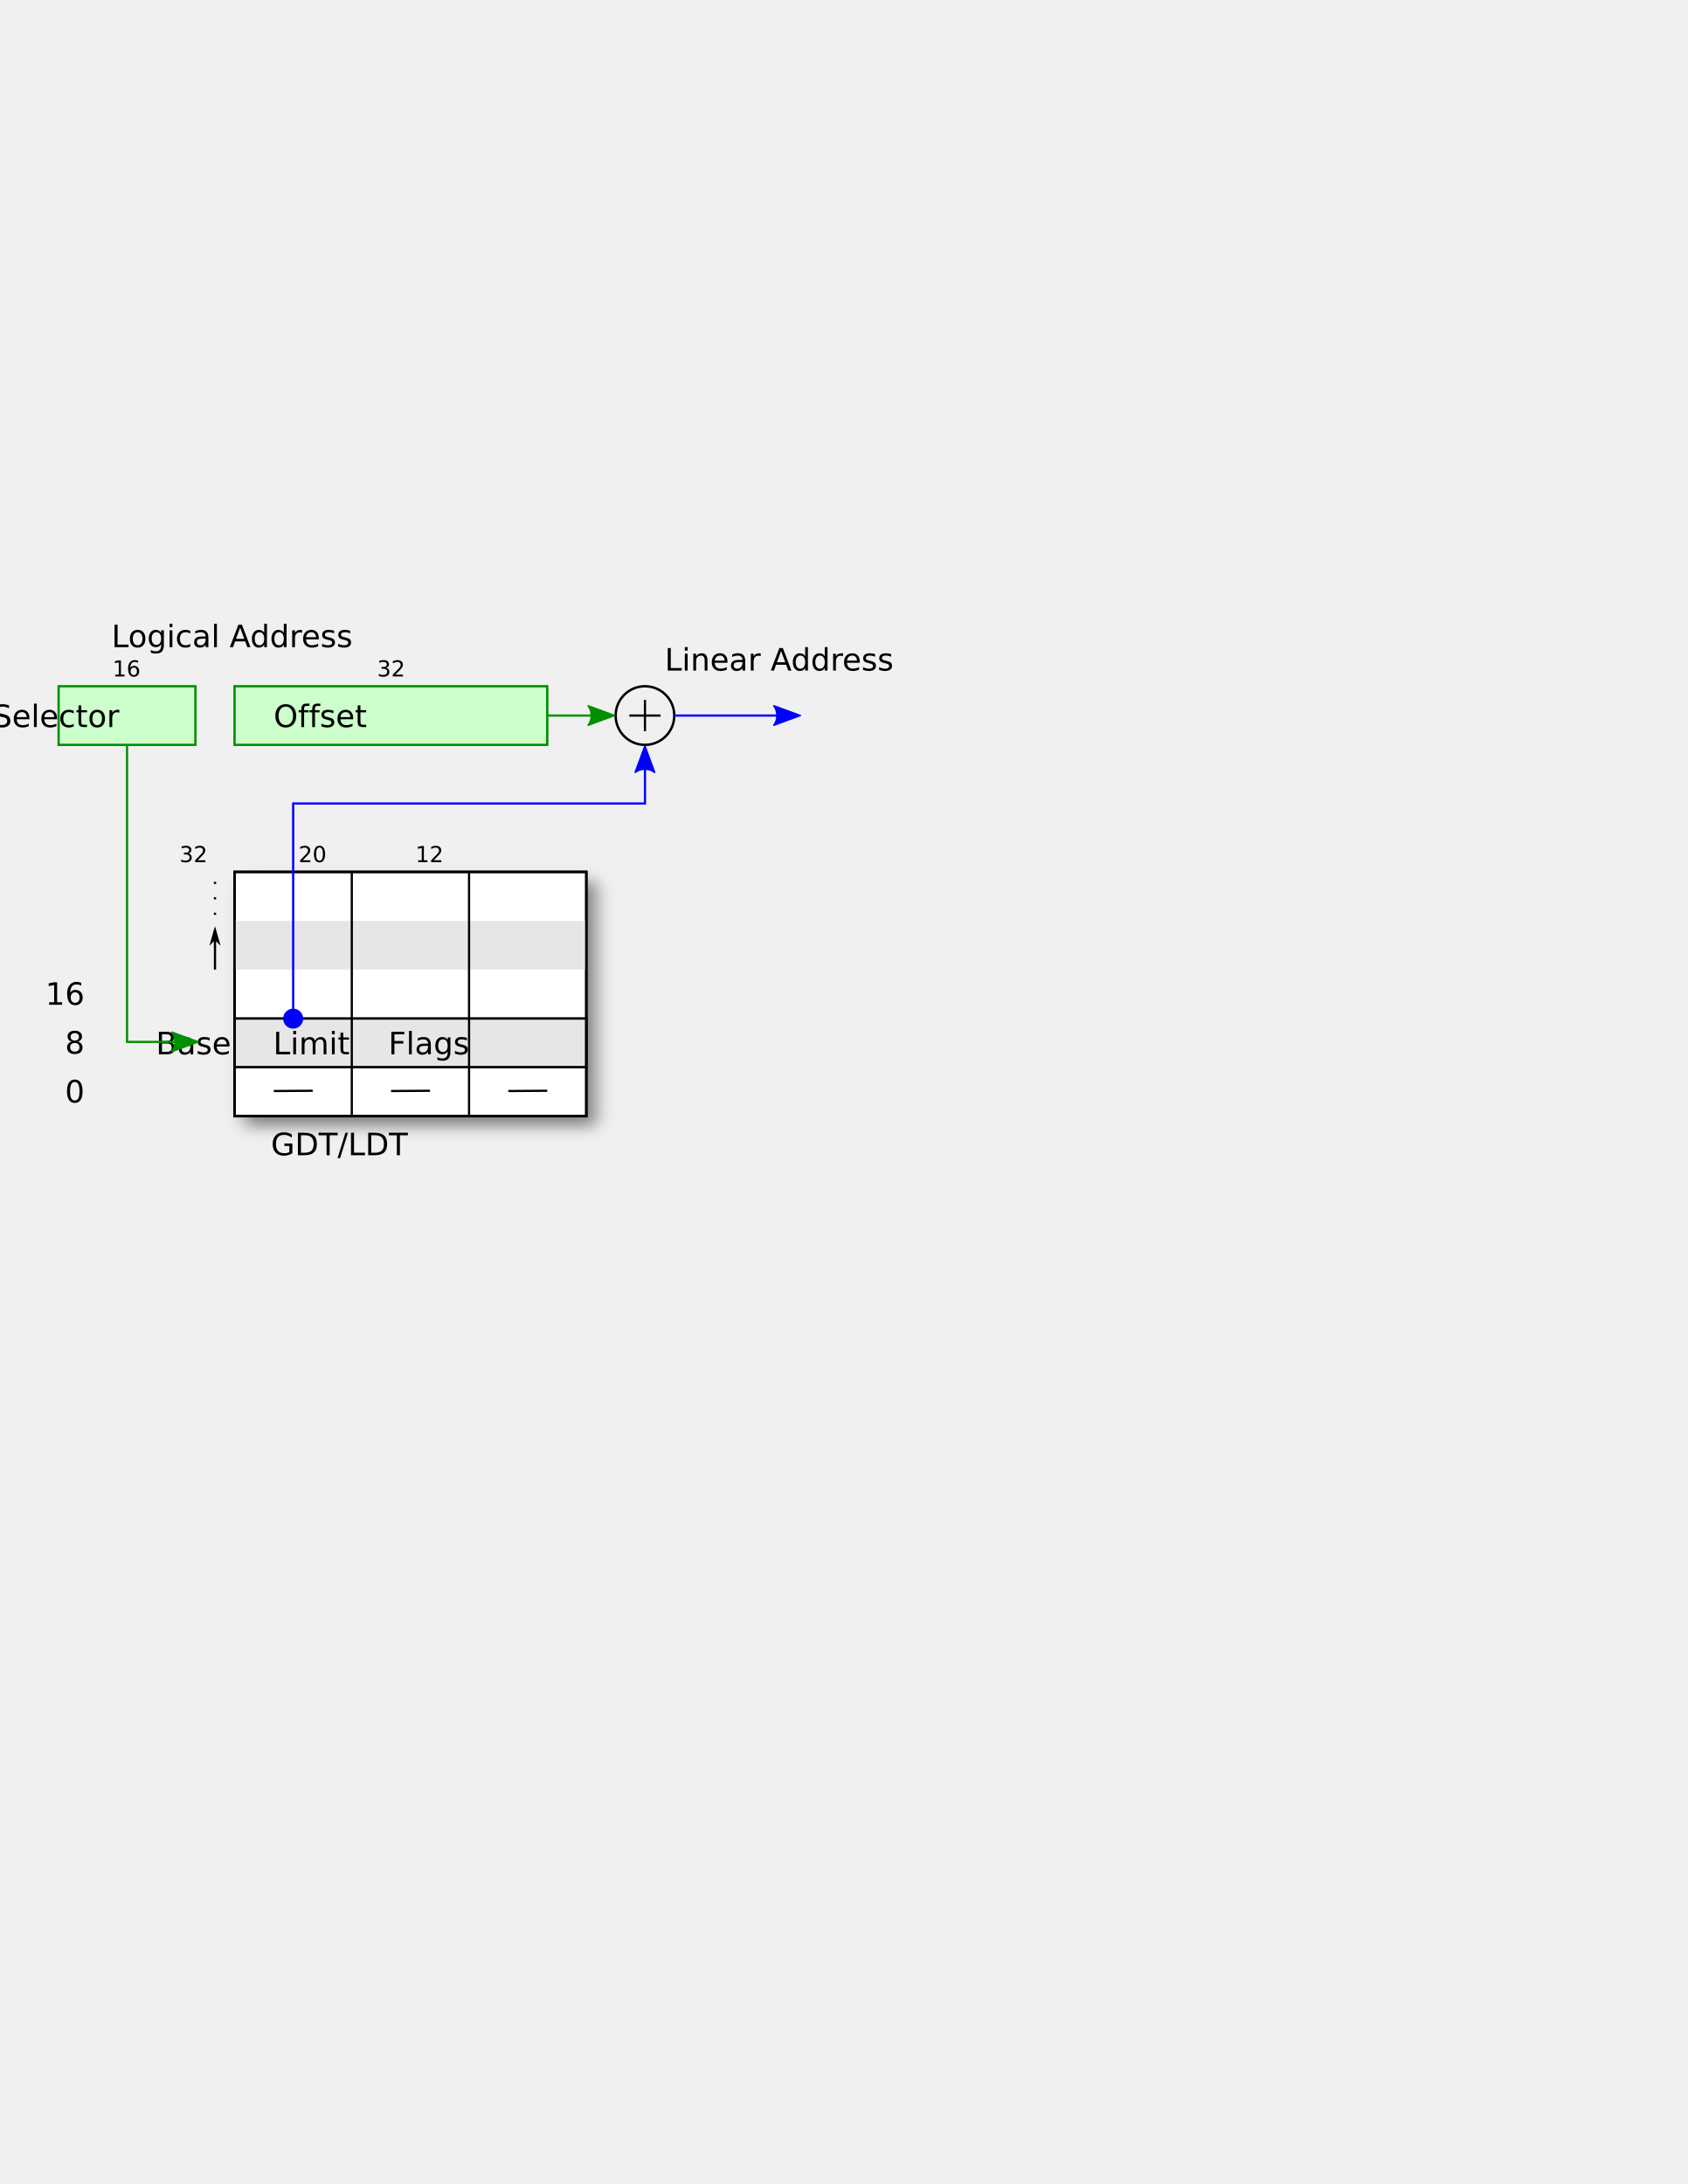
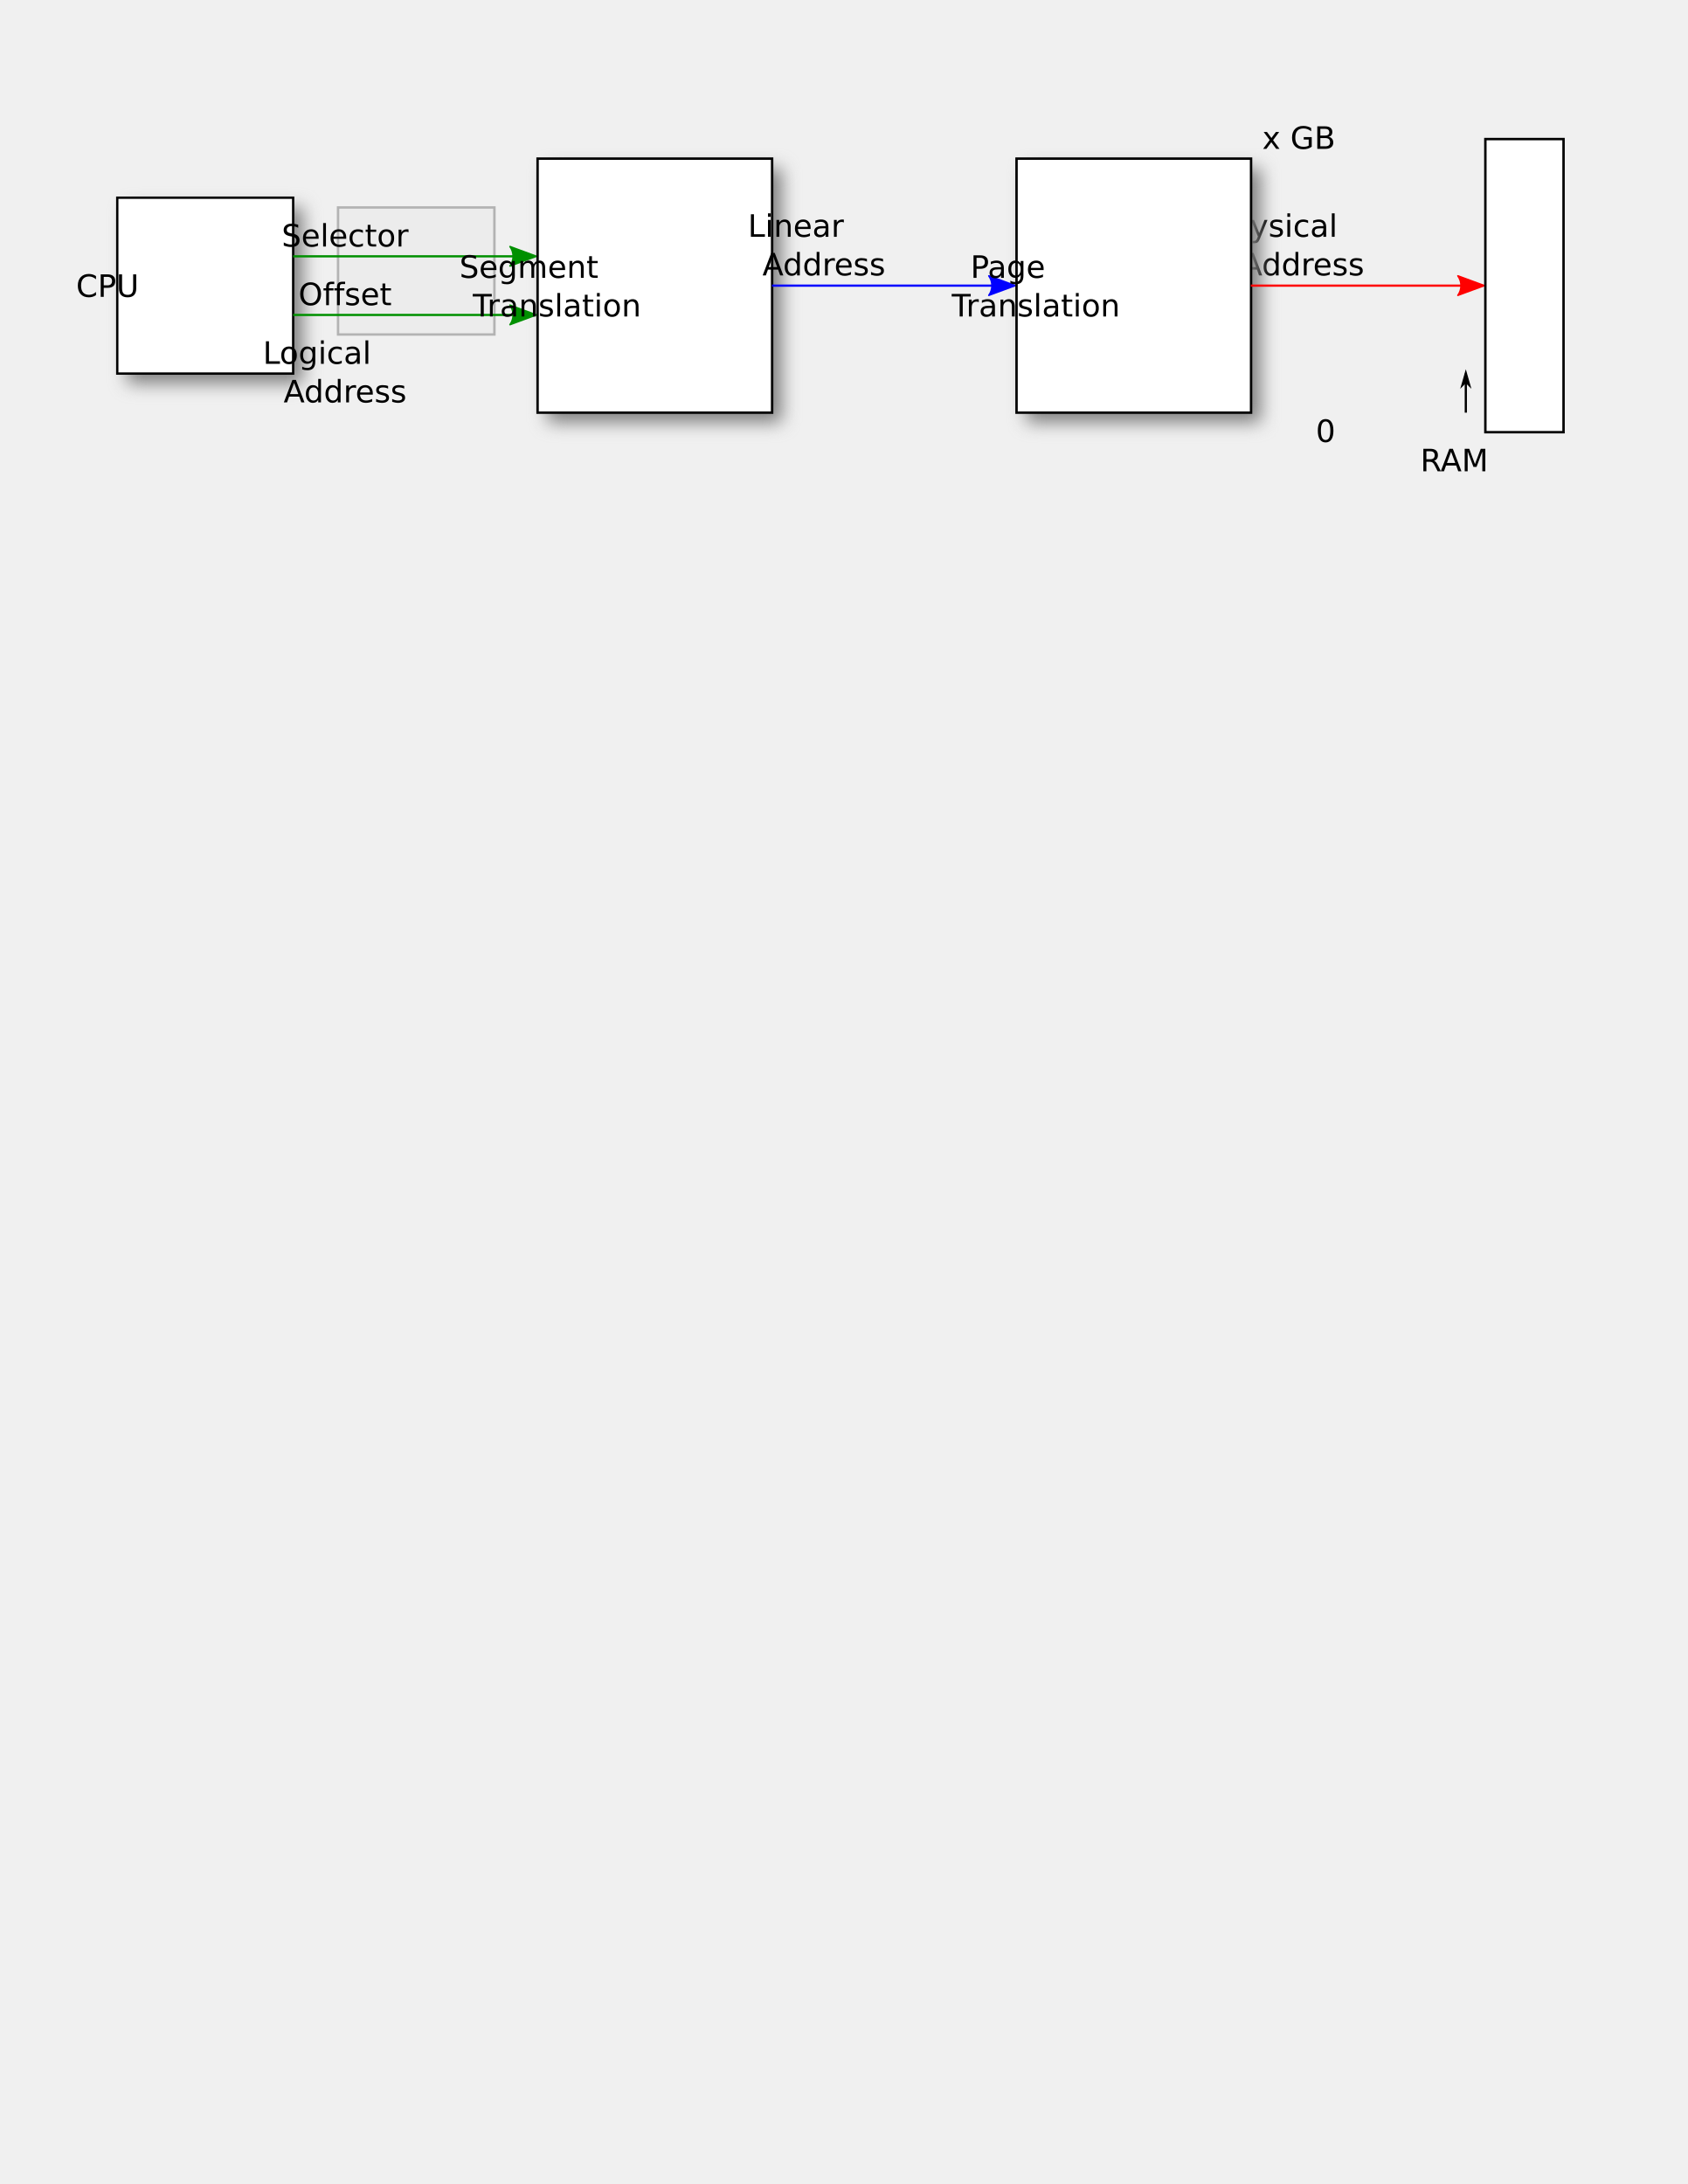
<svg xmlns="http://www.w3.org/2000/svg" xmlns:xlink="http://www.w3.org/1999/xlink" width="765" height="990" id="svg2" version="1.1">
  <defs id="defs4">
    <linearGradient id="linearGradient12068">
      <stop style="stop-color:#0000ff;stop-opacity:1;" offset="0" id="stop12070" />
      <stop style="stop-color:#ff0000;stop-opacity:1" offset="1" id="stop12072" />
    </linearGradient>
    <linearGradient id="linearGradient10843">
      <stop id="stop10845" offset="0" style="stop-color:#dddddd;stop-opacity:1;" />
      <stop id="stop10847" offset="1" style="stop-color:#ffffff;stop-opacity:1;" />
    </linearGradient>
    <marker style="overflow:visible" id="Arrow1Mend" refX="0" refY="0" orient="auto">
      <path transform="matrix(-0.4,0,0,-0.4,-4,0)" style="fill-rule:evenodd;stroke:#000000;stroke-width:1pt;marker-start:none" d="M 0,0 5,-5 -12.5,0 5,5 0,0 z" id="path3647" />
    </marker>
    <filter height="1.24" y="-0.12" width="1.24" x="-0.12" id="filter3629" color-interpolation-filters="sRGB">
      <feGaussianBlur id="feGaussianBlur3631" stdDeviation="3.986" />
    </filter>
    <filter height="1.24" y="-0.12" width="1.24" x="-0.12" id="filter3629-4" color-interpolation-filters="sRGB">
      <feGaussianBlur id="feGaussianBlur3631-7" stdDeviation="3.986" />
    </filter>
    <marker style="overflow:visible" id="Arrow2Lendv" refX="0" refY="0" orient="auto">
      <path transform="matrix(-1.1,0,0,-1.1,-1.1,0)" d="M 8.719,4.034 -2.207,0.016 8.719,-4.002 c -1.745,2.372 -1.735,5.617 -6e-7,8.035 z" style="font-size:12px;fill:#ff0000;fill-rule:evenodd;stroke:#ff0000;stroke-width:0.625;stroke-linejoin:round" id="path5041" />
    </marker>
    <marker style="overflow:visible" id="Arrow2Lendo" refX="0" refY="0" orient="auto">
      <path transform="matrix(-1.1,0,0,-1.1,-1.1,0)" d="M 8.719,4.034 -2.207,0.016 8.719,-4.002 c -1.745,2.372 -1.735,5.617 -6e-7,8.035 z" style="font-size:12px;fill:#0000ff;fill-rule:evenodd;stroke:#0000ff;stroke-width:0.625;stroke-linejoin:round" id="path5184" />
    </marker>
    <filter color-interpolation-filters="sRGB" height="1.24" y="-0.12" width="1.24" x="-0.12" id="filter3629-6">
      <feGaussianBlur id="feGaussianBlur3631-3" stdDeviation="3.986" />
    </filter>
    <marker style="overflow:visible" id="Arrow2LendRr" refX="0" refY="0" orient="auto">
      <path transform="matrix(-1.1,0,0,-1.1,-1.1,0)" d="M 8.719,4.034 -2.207,0.016 8.719,-4.002 c -1.745,2.372 -1.735,5.617 -6e-7,8.035 z" style="font-size:12px;fill:#009000;fill-rule:evenodd;stroke:#009000;stroke-width:0.625;stroke-linejoin:round" id="path8792" />
    </marker>
    <marker style="overflow:visible" id="Arrow2LendHf" refX="0" refY="0" orient="auto">
      <path transform="matrix(-1.1,0,0,-1.1,-1.1,0)" d="M 8.719,4.034 -2.207,0.016 8.719,-4.002 c -1.745,2.372 -1.735,5.617 -6e-7,8.035 z" style="font-size:12px;fill:#009000;fill-rule:evenodd;stroke:#009000;stroke-width:0.625;stroke-linejoin:round" id="path8795" />
    </marker>
    <marker style="overflow:visible" id="Arrow2LendRm" refX="0" refY="0" orient="auto">
      <path transform="matrix(-1.1,0,0,-1.1,-1.1,0)" d="M 8.719,4.034 -2.207,0.016 8.719,-4.002 c -1.745,2.372 -1.735,5.617 -6e-7,8.035 z" style="font-size:12px;fill:#009000;fill-rule:evenodd;stroke:#009000;stroke-width:0.625;stroke-linejoin:round" id="path8798" />
    </marker>
    <marker style="overflow:visible" id="Arrow2LendHL" refX="0" refY="0" orient="auto">
      <path transform="matrix(-1.1,0,0,-1.1,-1.1,0)" d="M 8.719,4.034 -2.207,0.016 8.719,-4.002 c -1.745,2.372 -1.735,5.617 -6e-7,8.035 z" style="font-size:12px;fill:#009000;fill-rule:evenodd;stroke:#009000;stroke-width:0.625;stroke-linejoin:round" id="path8801" />
    </marker>
    <marker orient="auto" refY="0" refX="0" id="DotLT" style="overflow:visible">
      <path id="path10251" d="m -2.5,-1 c 0,2.76 -2.24,5 -5,5 -2.76,0 -5,-2.24 -5,-5 0,-2.76 2.24,-5 5,-5 2.76,0 5,2.24 5,5 z" style="fill:#0000ff;fill-rule:evenodd;stroke:#0000ff;stroke-width:1pt;marker-start:none;marker-end:none" transform="matrix(0.8,0,0,0.8,5.92,0.8)" />
    </marker>
    <marker style="overflow:visible" id="Arrow2LendoAY" refX="0" refY="0" orient="auto">
      <path transform="matrix(-1.1,0,0,-1.1,-1.1,0)" d="M 8.719,4.034 -2.207,0.016 8.719,-4.002 c -1.745,2.372 -1.735,5.617 -6e-7,8.035 z" style="font-size:12px;fill:#0000ff;fill-rule:evenodd;stroke:#0000ff;stroke-width:0.625;stroke-linejoin:round" id="path10254" />
    </marker>
    <linearGradient gradientTransform="translate(8.858269,91.74076)" gradientUnits="userSpaceOnUse" y2="255.118" x2="274.606" y1="157.677" x1="274.606" id="linearGradient10849" xlink:href="#linearGradient10843" />
    <marker orient="auto" refY="0" refX="0" id="DotLTe" style="overflow:visible">
      <path id="path11293" d="m -2.5,-1 c 0,2.76 -2.24,5 -5,5 -2.76,0 -5,-2.24 -5,-5 0,-2.76 2.24,-5 5,-5 2.76,0 5,2.24 5,5 z" style="fill:#ff0000;fill-rule:evenodd;stroke:#ff0000;stroke-width:1pt;marker-start:none;marker-end:none" transform="matrix(0.8,0,0,0.8,5.92,0.8)" />
    </marker>
    <marker style="overflow:visible" id="Arrow2LendoAY0" refX="0" refY="0" orient="auto">
      <path transform="matrix(-1.1,0,0,-1.1,-1.1,0)" d="M 8.719,4.034 -2.207,0.016 8.719,-4.002 c -1.745,2.372 -1.735,5.617 -6e-7,8.035 z" style="font-size:12px;fill:#ff0000;fill-rule:evenodd;stroke:#ff0000;stroke-width:0.625;stroke-linejoin:round" id="path11296" />
    </marker>
    <linearGradient y2="325.984" x2="695.374" y1="325.984" x1="469.488" gradientUnits="userSpaceOnUse" id="linearGradient12906" xlink:href="#linearGradient12068" />
    <filter height="1.552" y="-0.276" width="1.153" x="-0.077" id="filter13083" color-interpolation-filters="sRGB">
      <feGaussianBlur id="feGaussianBlur13085" stdDeviation="2.547" />
    </filter>
    <linearGradient gradientTransform="translate(8.85827,91.74076)" y2="256.507" x2="506.278" y1="159.066" x1="506.278" gradientUnits="userSpaceOnUse" id="linearGradient13321" xlink:href="#linearGradient10843" />
    <linearGradient y2="255.118" x2="274.606" y1="157.677" x1="274.606" gradientTransform="translate(-26.5748,547.9416)" gradientUnits="userSpaceOnUse" id="linearGradient14465" xlink:href="#linearGradient10843" />
    <marker orient="auto" refY="0" refX="0" id="DotLTe6" style="overflow:visible">
      <path id="path14736" d="m -2.5,-1 c 0,2.76 -2.24,5 -5,5 -2.76,0 -5,-2.24 -5,-5 0,-2.76 2.24,-5 5,-5 2.76,0 5,2.24 5,5 z" style="fill:#ff9999;fill-rule:evenodd;stroke:#ff9999;stroke-width:1pt;marker-start:none;marker-end:none" transform="matrix(0.8,0,0,0.8,5.92,0.8)" />
    </marker>
    <marker style="overflow:visible" id="Arrow2LendoAY0I" refX="0" refY="0" orient="auto">
      <path transform="matrix(-1.1,0,0,-1.1,-1.1,0)" d="M 8.719,4.034 -2.207,0.016 8.719,-4.002 c -1.745,2.372 -1.735,5.617 -6e-7,8.035 z" style="font-size:12px;fill:#ff9999;fill-rule:evenodd;stroke:#ff9999;stroke-width:0.625;stroke-linejoin:round" id="path14739" />
    </marker>
  </defs>
  <g style="display:inline" id="layer1" transform="translate(0,-62.36222)">
-     <rect style="fill:#ccffcc;fill-opacity:1;fill-rule:evenodd;stroke:#008f00;stroke-width:1.052px;stroke-linecap:butt;stroke-linejoin:miter;stroke-opacity:1" id="rect2816-2" width="62.008" height="26.575" x="26.575" y="373.434" />
+     <rect y="156.406" x="153.219" height="57.579" width="70.866" id="rect4858" style="color:#000000;fill:#ececec;fill-opacity:1;fill-rule:evenodd;stroke:#b3b3b3;stroke-width:1.099px;stroke-linecap:butt;stroke-linejoin:miter;stroke-miterlimit:4;stroke-opacity:1;stroke-dasharray:none;stroke-dashoffset:0;marker:none;visibility:visible;display:inline;overflow:visible;enable-background:accumulate" />
+     <g transform="translate(8.858269,91.74076)" id="g4776">
+       <rect y="64.665" x="48.72" height="79.724" width="79.724" id="rect3627" style="fill:#7f7f7f;fill-opacity:1;fill-rule:evenodd;stroke:none;filter:url(#filter3629)" />
+       <rect style="fill:#ffffff;fill-rule:evenodd;stroke:#000000;stroke-width:1.052px;stroke-linecap:butt;stroke-linejoin:miter;stroke-opacity:1" id="rect2816" width="79.724" height="79.724" x="44.291" y="60.236" />
+       <text xml:space="preserve" style="font-size:40px;font-style:normal;font-weight:normal;fill:#000000;fill-opacity:1;stroke:none;font-family:Bitstream Vera Sans" x="84.372" y="105.195" id="text2818">
+         <tspan id="tspan2820" x="84.372" y="105.195" style="font-size:14px;text-align:center;text-anchor:middle">CPU</tspan>
+       </text>
+     </g>
+     <path id="path3633" d="m 132.874,178.552 108.957,0" style="fill:none;stroke:#009000;stroke-width:1px;stroke-linecap:butt;stroke-linejoin:miter;stroke-opacity:1;marker-end:url(#Arrow2LendRm)" />
+     <path style="fill:none;stroke:#009000;stroke-width:1px;stroke-linecap:butt;stroke-linejoin:miter;stroke-opacity:1;marker-end:url(#Arrow2LendHL)" d="m 132.874,205.127 108.957,0" id="path4796" />
+     <g transform="translate(4.482175,91.74076)" id="g4782">
+       <rect y="46.949" x="243.602" height="115.157" width="106.299" id="rect4300" style="color:#000000;fill:#7f7f7f;fill-opacity:1;fill-rule:evenodd;stroke:none;stroke-width:1.099px;marker:none;visibility:visible;display:inline;overflow:visible;filter:url(#filter3629-4);enable-background:accumulate" />
+       <rect style="color:#000000;fill:#ffffff;fill-opacity:1;fill-rule:evenodd;stroke:#000000;stroke-width:1.099px;stroke-linecap:butt;stroke-linejoin:miter;stroke-miterlimit:4;stroke-opacity:1;stroke-dasharray:none;stroke-dashoffset:0;marker:none;visibility:visible;display:inline;overflow:visible;enable-background:accumulate" id="rect4271" width="106.299" height="115.157" x="239.173" y="42.52" />
+       <text id="text4294" y="96.568" x="292.463" style="font-size:40px;font-style:normal;font-weight:normal;text-align:center;text-anchor:middle;fill:#000000;fill-opacity:1;stroke:none;font-family:Bitstream Vera Sans" xml:space="preserve">
+         <tspan style="font-size:14px;text-align:center;text-anchor:middle" y="96.568" x="292.463" id="tspan4296">Segment</tspan>
+         <tspan style="font-size:14px;text-align:center;text-anchor:middle" y="114.068" x="292.463" id="tspan4298">Translation</tspan>
+       </text>
+     </g>
+     <text xml:space="preserve" style="font-size:40px;font-style:normal;font-weight:normal;text-align:center;text-anchor:middle;fill:#000000;fill-opacity:1;stroke:none;font-family:Bitstream Vera Sans" x="690.945" y="275.993" id="text4372">
+       <tspan id="tspan4376" x="690.945" y="275.993" style="font-size:14px;text-align:center;text-anchor:middle">RAM</tspan>
+     </text>
+     <text id="text4384" y="262.705" x="668.855" style="font-size:40px;font-style:normal;font-weight:normal;text-align:end;text-anchor:end;fill:#000000;fill-opacity:1;stroke:none;font-family:Bitstream Vera Sans" xml:space="preserve">
+       <tspan style="font-size:14px;text-align:end;text-anchor:end" y="262.705" x="668.855" id="tspan4386">0</tspan>
+     </text>
+     <path id="path4388" d="m 664.37,249.418 0,-17.717" style="fill:none;stroke:#000000;stroke-width:1px;stroke-linecap:butt;stroke-linejoin:miter;stroke-opacity:1;marker-end:url(#Arrow1Mend)" />
+     <text xml:space="preserve" style="font-size:40px;font-style:normal;font-weight:normal;text-align:end;text-anchor:end;fill:#000000;fill-opacity:1;stroke:none;font-family:Bitstream Vera Sans" x="668.855" y="129.831" id="text4772">
+       <tspan id="tspan4774" x="668.855" y="129.831" style="font-size:14px;text-align:end;text-anchor:end">x GB</tspan>
+     </text>
    <text id="text4798" y="174.357" x="159.371" style="font-size:40px;font-style:normal;font-weight:normal;fill:#000000;fill-opacity:1;stroke:none;font-family:Bitstream Vera Sans" xml:space="preserve">
      <tspan y="174.357" x="159.371" id="tspan4800" />
    </text>
-     <text xml:space="preserve" style="font-size:40px;font-style:normal;font-weight:normal;text-align:center;text-anchor:middle;fill:#000000;fill-opacity:1;stroke:none;font-family:Bitstream Vera Sans" x="57.124" y="391.94" id="text2818-0-5">
-       <tspan id="tspan2820-3-4" x="57.124" y="391.94" style="font-size:14px;text-align:center;text-anchor:middle">Selector</tspan>
+     <text xml:space="preserve" style="font-size:40px;font-style:normal;font-weight:normal;text-align:center;text-anchor:middle;fill:#000000;fill-opacity:1;stroke:none;font-family:Bitstream Vera Sans" x="188.198" y="174.123" id="text2818-0">
+       <tspan id="tspan2820-3" x="188.198" y="174.123" style="font-size:14px;text-align:center;text-anchor:middle">Selector</tspan>
    </text>
-     <text id="text9816" y="369.005" x="50.98" style="font-size:10px;font-style:normal;font-weight:normal;text-align:start;text-anchor:start;fill:#000000;fill-opacity:1;stroke:none;font-family:Bitstream Vera Sans" xml:space="preserve">
-       <tspan style="font-size:10px;text-align:start;text-anchor:start" y="369.005" x="50.98" id="tspan9818">16</tspan>
+     <text id="text4838" y="200.697" x="188.198" style="font-size:40px;font-style:normal;font-weight:normal;text-align:center;text-anchor:middle;fill:#000000;fill-opacity:1;stroke:none;font-family:Bitstream Vera Sans" xml:space="preserve">
+       <tspan style="font-size:14px;text-align:center;text-anchor:middle" y="200.697" x="188.198" id="tspan4840">Offset</tspan>
    </text>
-     <rect y="373.434" x="106.299" height="26.575" width="141.732" id="rect9820" style="fill:#ccffcc;fill-opacity:1;fill-rule:evenodd;stroke:#008f00;stroke-width:1.052px;stroke-linecap:butt;stroke-linejoin:miter;stroke-opacity:1" />
-     <text id="text9822" y="391.94" x="176.943" style="font-size:40px;font-style:normal;font-weight:normal;text-align:center;text-anchor:middle;fill:#000000;fill-opacity:1;stroke:none;font-family:Bitstream Vera Sans" xml:space="preserve">
-       <tspan style="font-size:14px;text-align:center;text-anchor:middle" y="391.94" x="176.943" id="tspan9824">Offset</tspan>
+     <path style="fill:none;stroke:#0000ff;stroke-width:1px;stroke-linecap:butt;stroke-linejoin:miter;stroke-opacity:1;marker-end:url(#Arrow2Lendo)" d="m 349.902,191.839 108.957,0" id="path4842" />
+     <text id="text4844" y="169.694" x="405.225" style="font-size:40px;font-style:normal;font-weight:normal;text-align:center;text-anchor:middle;fill:#000000;fill-opacity:1;stroke:none;font-family:Bitstream Vera Sans" xml:space="preserve">
+       <tspan id="tspan5303" style="font-size:14px;text-align:center;text-anchor:middle" y="169.694" x="405.225">Linear</tspan>
+       <tspan id="tspan4848" style="font-size:14px;text-align:center;text-anchor:middle" y="187.194" x="405.225">Address</tspan>
    </text>
-     <text xml:space="preserve" style="font-size:10px;font-style:normal;font-weight:normal;text-align:start;text-anchor:start;fill:#000000;fill-opacity:1;stroke:none;font-family:Bitstream Vera Sans" x="170.92" y="369.005" id="text9830">
-       <tspan id="tspan9832" x="170.92" y="369.005" style="font-size:10px;text-align:start;text-anchor:start">32</tspan>
+     <text xml:space="preserve" style="font-size:40px;font-style:normal;font-weight:normal;text-align:center;text-anchor:middle;fill:#000000;fill-opacity:1;stroke:none;font-family:Bitstream Vera Sans" x="622.253" y="169.694" id="text4852">
+       <tspan id="tspan4854" x="622.253" y="169.694" style="font-size:14px;text-align:center;text-anchor:middle">Physical</tspan>
+       <tspan x="622.253" y="187.194" style="font-size:14px;text-align:center;text-anchor:middle" id="tspan4856">Address</tspan>
    </text>
-     <text id="text9862" y="355.717" x="136.961" style="font-size:40px;font-style:normal;font-weight:normal;text-align:center;text-anchor:middle;fill:#000000;fill-opacity:1;stroke:none;font-family:Bitstream Vera Sans" xml:space="preserve">
-       <tspan style="font-size:14px;text-align:center;text-anchor:middle" y="355.717" x="136.961" id="tspan9864">Logical Address</tspan>
+     <text id="text4881" y="227.272" x="188.198" style="font-size:40px;font-style:normal;font-weight:normal;text-align:center;text-anchor:middle;fill:#000000;fill-opacity:1;stroke:none;font-family:Bitstream Vera Sans" xml:space="preserve">
+       <tspan style="font-size:14px;text-align:center;text-anchor:middle" y="227.272" x="188.198" id="tspan4883">Logical</tspan>
+       <tspan id="tspan4885" style="font-size:14px;text-align:center;text-anchor:middle" y="244.772" x="188.198">Address</tspan>
    </text>
-     <text xml:space="preserve" style="font-size:40px;font-style:normal;font-weight:normal;text-align:center;text-anchor:middle;fill:#000000;fill-opacity:1;stroke:none;font-family:Bitstream Vera Sans" x="384.923" y="366.324" id="text9876">
-       <tspan id="tspan9878" x="384.923" y="366.324" style="font-size:14px;text-align:center;text-anchor:middle">Linear Address</tspan>
-     </text>
-     <g id="g9889" transform="translate(115.1575,-156.2907)">
-       <path style="color:#000000;fill:none;stroke:#000000;stroke-width:1.099px;marker:none;visibility:visible;display:inline;overflow:visible;enable-background:accumulate" id="path9891" d="m 190.453,445.571 c 0,7.338 -5.949,13.287 -13.287,13.287 -7.338,0 -13.287,-5.949 -13.287,-13.287 0,-7.338 5.949,-13.287 13.287,-13.287 7.338,0 13.287,5.949 13.287,13.287 z" transform="translate(0,97.44094)" />
-       <path style="fill:none;stroke:#000000;stroke-width:1px;stroke-linecap:butt;stroke-linejoin:miter;stroke-opacity:1" d="m 177.165,535.925 0,14.173 0,0" id="path9893" />
-       <path style="fill:none;stroke:#000000;stroke-width:1px;stroke-linecap:butt;stroke-linejoin:miter;stroke-opacity:1" d="m 170.079,543.012 14.173,0" id="path9895" />
-     </g>
-     <path style="fill:none;stroke:#009000;stroke-width:1px;stroke-linecap:butt;stroke-linejoin:miter;stroke-opacity:1;marker-end:url(#Arrow2LendHf)" d="m 248.031,386.721 29.232,0" id="path9897" />
-     <path id="path9899" d="m 305.61,386.721 55.807,10e-6" style="fill:none;stroke:#0000ff;stroke-width:1px;stroke-linecap:butt;stroke-linejoin:miter;stroke-opacity:1;marker-end:url(#Arrow2Lendo)" />
-     <g transform="translate(48.72047,171.4651)" id="g9901">
-       <rect style="color:#000000;fill:#7f7f7f;fill-opacity:1;fill-rule:evenodd;stroke:none;stroke-width:1.099px;marker:none;visibility:visible;display:inline;overflow:visible;filter:url(#filter3629-6);enable-background:accumulate" id="rect9903" width="155.02" height="128.445" x="62.008" y="290.551" transform="matrix(1.028571,0,0,0.8620689,-1.771656,40.07603)" />
-       <rect y="286.122" x="57.579" height="110.728" width="159.449" id="rect9905" style="color:#000000;fill:#ffffff;stroke:#000000;stroke-width:1.099px;stroke-linecap:butt;stroke-linejoin:miter;stroke-miterlimit:4;stroke-opacity:1;stroke-dasharray:none;stroke-dashoffset:0;marker:none;visibility:visible;display:inline;overflow:visible;enable-background:accumulate" />
-       <rect y="352.559" x="57.579" height="22.067" width="159.449" id="rect9907" style="color:#000000;fill:#e6e6e6;fill-opacity:1;fill-rule:evenodd;stroke:#000000;stroke-width:1.099px;marker:none;visibility:visible;display:inline;overflow:visible;enable-background:accumulate" />
-       <rect style="color:#000000;fill:#e6e6e6;fill-opacity:1;fill-rule:evenodd;stroke:none;stroke-width:1.099px;marker:none;visibility:visible;display:inline;overflow:visible;enable-background:accumulate" id="rect9909" width="159.449" height="22.067" x="57.579" y="308.346" />
-       <rect style="color:#000000;fill:none;stroke:#000000;stroke-width:1.099px;stroke-linecap:butt;stroke-linejoin:miter;stroke-miterlimit:4;stroke-opacity:1;stroke-dasharray:none;stroke-dashoffset:0;marker:none;visibility:visible;display:inline;overflow:visible;enable-background:accumulate" id="rect9911" width="159.449" height="110.728" x="57.579" y="286.122" />
-       <text xml:space="preserve" style="font-size:40px;font-style:normal;font-weight:normal;fill:#000000;fill-opacity:1;stroke:none;font-family:Bitstream Vera Sans" x="83.486" y="368.811" id="text9913">
-         <tspan id="tspan9915" x="83.486" y="368.811" style="font-size:14px;text-align:center;text-anchor:middle">Base</tspan>
-       </text>
-       <text id="text9917" y="368.811" x="136.936" style="font-size:40px;font-style:normal;font-weight:normal;fill:#000000;fill-opacity:1;stroke:none;font-family:Bitstream Vera Sans" xml:space="preserve">
-         <tspan style="font-size:14px;text-align:center;text-anchor:middle" y="368.811" x="136.936" id="tspan9919">Limit</tspan>
-       </text>
-       <text xml:space="preserve" style="font-size:40px;font-style:normal;font-weight:normal;fill:#000000;fill-opacity:1;stroke:none;font-family:Bitstream Vera Sans" x="190.147" y="368.811" id="text9921">
-         <tspan id="tspan9923" x="190.147" y="368.811" style="font-size:14px;text-align:center;text-anchor:middle">Flags</tspan>
-       </text>
-       <path style="fill:none;stroke:#000000;stroke-width:1px;stroke-linecap:butt;stroke-linejoin:miter;stroke-opacity:1" d="m 110.728,286.122 0,110.728" id="path9927" />
-       <path style="fill:none;stroke:#000000;stroke-width:1px;stroke-linecap:butt;stroke-linejoin:miter;stroke-opacity:1" d="m 163.878,286.122 1e-5,110.728" id="path9929" />
-       <path style="fill:none;stroke:#000000;stroke-width:1px;stroke-linecap:butt;stroke-linejoin:miter;stroke-opacity:1" d="m 75.368,385.458 17.644,-0.123" id="path9931" />
-       <path id="path9933" d="m 128.518,385.458 17.644,-0.123" style="fill:none;stroke:#000000;stroke-width:1px;stroke-linecap:butt;stroke-linejoin:miter;stroke-opacity:1" />
-       <path style="fill:none;stroke:#000000;stroke-width:1px;stroke-linecap:butt;stroke-linejoin:miter;stroke-opacity:1" d="m 181.667,385.458 17.644,-0.123" id="path9935" />
-       <text id="text13412" y="281.693" x="83.486" style="font-size:40px;font-style:normal;font-weight:normal;fill:#000000;fill-opacity:1;stroke:none;font-family:Bitstream Vera Sans" xml:space="preserve">
-         <tspan style="font-size:10px;text-align:center;text-anchor:middle" y="281.693" x="83.486" id="tspan13414">32</tspan>
-       </text>
-       <text xml:space="preserve" style="font-size:40px;font-style:normal;font-weight:normal;fill:#000000;fill-opacity:1;stroke:none;font-family:Bitstream Vera Sans" x="137.421" y="281.693" id="text13416">
-         <tspan id="tspan13418" x="137.421" y="281.693" style="font-size:10px;text-align:center;text-anchor:middle">20</tspan>
-       </text>
-       <text id="text13420" y="281.693" x="190.443" style="font-size:40px;font-style:normal;font-weight:normal;fill:#000000;fill-opacity:1;stroke:none;font-family:Bitstream Vera Sans" xml:space="preserve">
-         <tspan style="font-size:10px;text-align:center;text-anchor:middle" y="281.693" x="190.443" id="tspan13422">12</tspan>
+     <g transform="translate(17.8226,91.74076)" id="g4789">
+       <rect style="color:#000000;fill:#7f7f7f;fill-opacity:1;fill-rule:evenodd;stroke:none;stroke-width:1.099px;marker:none;visibility:visible;display:inline;overflow:visible;filter:url(#filter3629-4);enable-background:accumulate" id="rect4360" width="106.299" height="115.157" x="447.343" y="46.949" />
+       <rect y="42.52" x="442.913" height="115.157" width="106.299" id="rect4362" style="color:#000000;fill:#ffffff;fill-opacity:1;fill-rule:evenodd;stroke:#000000;stroke-width:1.099px;stroke-linecap:butt;stroke-linejoin:miter;stroke-miterlimit:4;stroke-opacity:1;stroke-dasharray:none;stroke-dashoffset:0;marker:none;visibility:visible;display:inline;overflow:visible;enable-background:accumulate" />
+       <text xml:space="preserve" style="font-size:40px;font-style:normal;font-weight:normal;text-align:center;text-anchor:middle;fill:#000000;fill-opacity:1;stroke:none;font-family:Bitstream Vera Sans" x="496.203" y="96.568" id="text4364">
+         <tspan id="tspan4366" x="496.203" y="96.568" style="font-size:14px;text-align:center;text-anchor:middle">Page</tspan>
+         <tspan id="tspan4368" x="496.203" y="114.068" style="font-size:14px;text-align:center;text-anchor:middle">Translation</tspan>
      </text>
    </g>
-     <text xml:space="preserve" style="font-size:40px;font-style:normal;font-weight:normal;text-align:end;text-anchor:end;fill:#000000;fill-opacity:1;stroke:none;font-family:Bitstream Vera Sans" x="101.926" y="562.115" id="text9937">
-       <tspan id="tspan9939" x="101.926" y="562.115" style="font-size:14px;text-align:end;text-anchor:end">0</tspan>
-     </text>
-     <text id="text9941" y="539.969" x="101.926" style="font-size:40px;font-style:normal;font-weight:normal;text-align:end;text-anchor:end;fill:#000000;fill-opacity:1;stroke:none;font-family:Bitstream Vera Sans" xml:space="preserve">
-       <tspan style="font-size:14px;text-align:end;text-anchor:end" y="539.969" x="101.926" id="tspan9943">8</tspan>
-     </text>
-     <text xml:space="preserve" style="font-size:40px;font-style:normal;font-weight:normal;text-align:end;text-anchor:end;fill:#000000;fill-opacity:1;stroke:none;font-family:Bitstream Vera Sans" x="101.926" y="517.823" id="text9945">
-       <tspan id="tspan9947" x="101.926" y="517.823" style="font-size:14px;text-align:end;text-anchor:end">16</tspan>
-     </text>
-     <path style="fill:none;stroke:#000000;stroke-width:1px;stroke-linecap:butt;stroke-linejoin:miter;stroke-opacity:1;marker-end:url(#Arrow1Mend)" d="m 97.441,501.878 0,-17.717" id="path9949" />
-     <text id="text9951" y="586.032" x="185.613" style="font-size:40px;font-style:normal;font-weight:normal;fill:#000000;fill-opacity:1;stroke:none;font-family:Bitstream Vera Sans" xml:space="preserve">
-       <tspan style="font-size:14px;text-align:center;text-anchor:middle" y="586.032" x="185.613" id="tspan9953">GDT/LDT</tspan>
-     </text>
-     <path id="path9955" d="m 97.441,477.075 -10e-6,-15.945" style="fill:none;stroke:#000000;stroke-width:1;stroke-linecap:butt;stroke-linejoin:miter;stroke-miterlimit:4;stroke-opacity:1;stroke-dasharray:1, 6;stroke-dashoffset:0;marker-end:none" />
-     <path id="path9957" d="m 57.579,400.008 0,134.646 31.004,0" style="fill:none;stroke:#009000;stroke-width:1px;stroke-linecap:butt;stroke-linejoin:miter;stroke-opacity:1;marker-end:url(#Arrow2LendRr)" />
-     <path id="path9959" d="m 132.874,524.024 0,-97.441 159.449,0 0,-24.803" style="color:#000000;fill:none;stroke:#0000ff;stroke-width:1px;stroke-linecap:butt;stroke-linejoin:miter;stroke-miterlimit:4;stroke-opacity:1;stroke-dasharray:none;stroke-dashoffset:0;marker:none;marker-start:url(#DotLT);marker-end:url(#Arrow2LendoAY);visibility:visible;display:inline;overflow:visible;enable-background:accumulate" />
+     <path id="path4850" d="m 566.929,191.839 104.528,0" style="fill:none;stroke:#ff0000;stroke-width:1px;stroke-linecap:butt;stroke-linejoin:miter;stroke-opacity:1;marker-end:url(#Arrow2Lendv)" />
+     <rect y="125.402" x="673.228" height="132.874" width="35.433" id="rect4370" style="color:#000000;fill:#ffffff;fill-opacity:1;fill-rule:evenodd;stroke:#000000;stroke-width:1.099px;stroke-linecap:butt;stroke-linejoin:miter;stroke-miterlimit:4;stroke-opacity:1;stroke-dasharray:none;stroke-dashoffset:0;marker:none;visibility:visible;display:inline;overflow:visible;enable-background:accumulate" />
  </g>
</svg>
